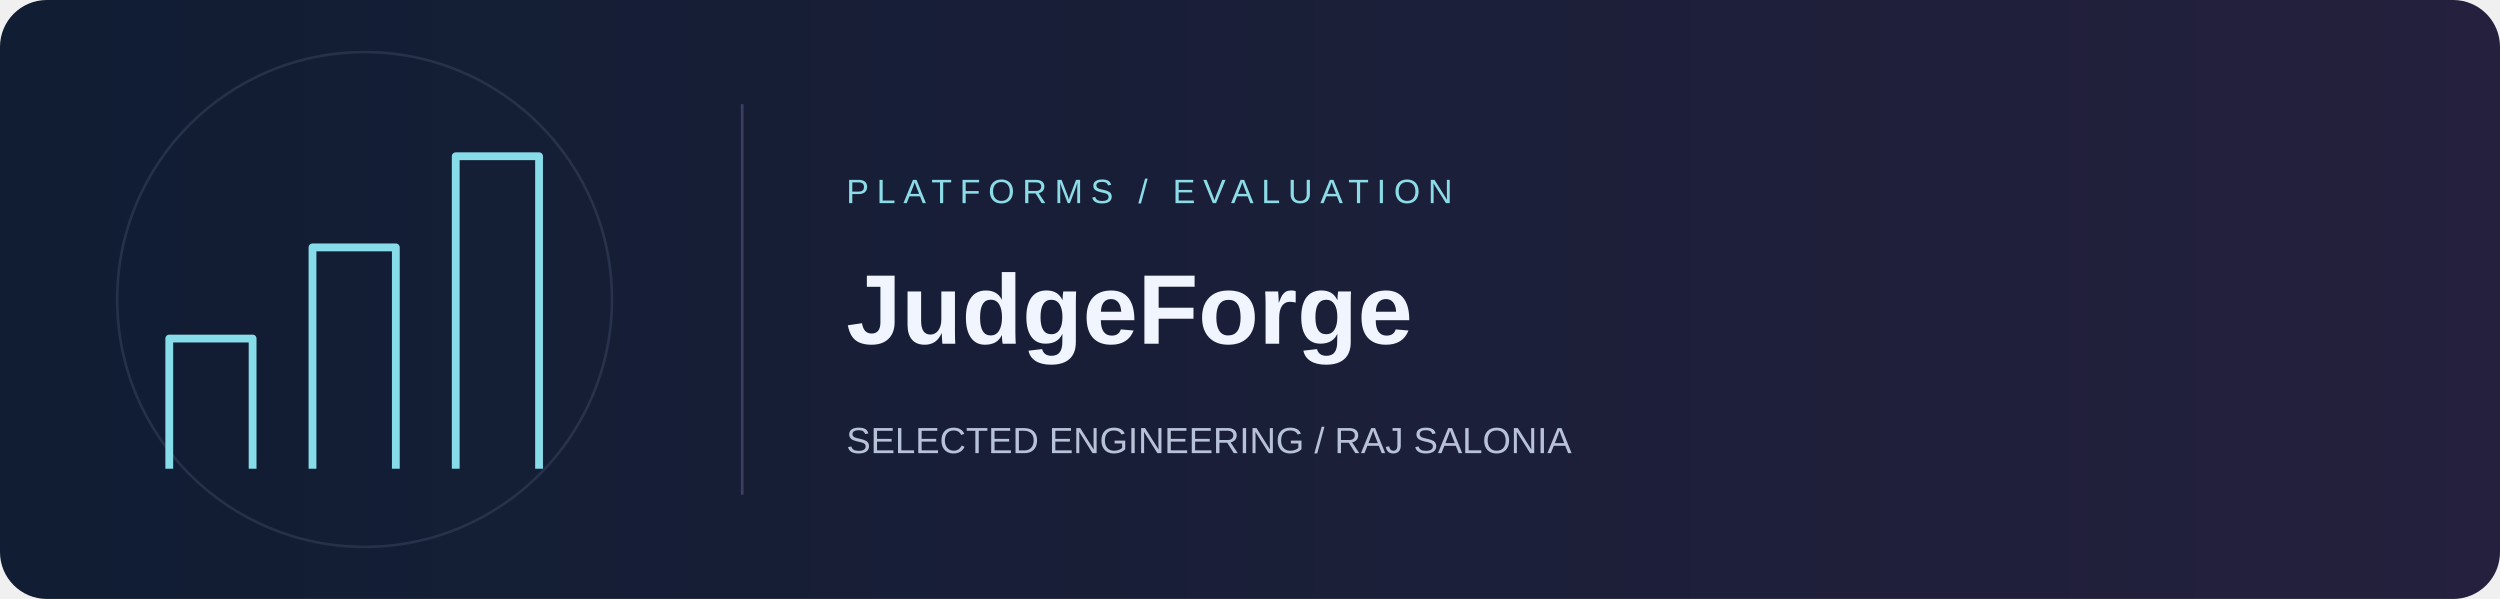
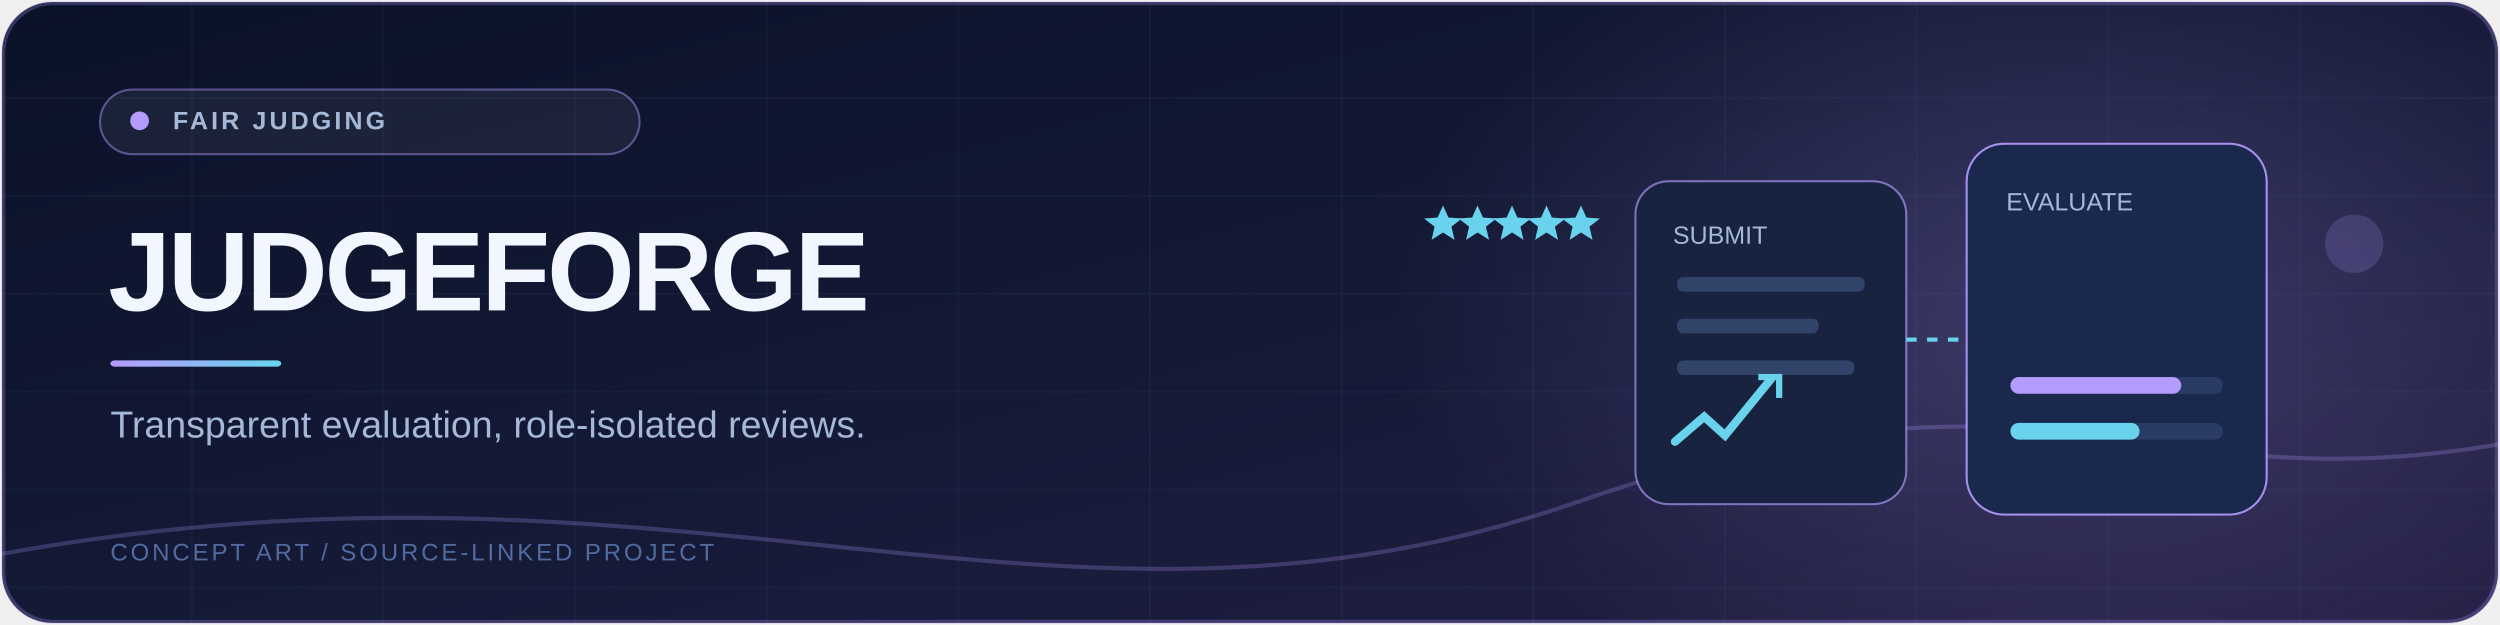
- <svg xmlns="http://www.w3.org/2000/svg" width="960" height="230" viewBox="0 0 960 230">
+ <svg xmlns="http://www.w3.org/2000/svg" width="1200" height="300" viewBox="0 0 1200 300" role="img" aria-label="JUDGEFORGE conceptual engineering illustration">
  <defs>
-     <linearGradient id="g">
-       <stop stop-color="#101d33" />
-       <stop offset="1" stop-color="#24203d" />
+     <linearGradient id="bg" x2="1" y2="1">
+       <stop stop-color="#0A1228" />
+       <stop offset=".56" stop-color="#151A37" />
+       <stop offset="1" stop-color="#252045" />
    </linearGradient>
+     <radialGradient id="halo">
+       <stop stop-color="#B49CFF" stop-opacity=".24" />
+       <stop offset="1" stop-color="#B49CFF" stop-opacity="0" />
+     </radialGradient>
+     <linearGradient id="line">
+       <stop stop-color="#B49CFF" />
+       <stop offset="1" stop-color="#69D3EE" />
+     </linearGradient>
+     <clipPath id="frame">
+       <rect x="1" y="1" width="1198" height="298" rx="24" />
+     </clipPath>
  </defs>
-   <rect width="960" height="230" rx="18" fill="url(#g)" />
-   <circle cx="140" cy="115" r="95" fill="none" stroke="#91a4c5" opacity=".15" />
-   <path d="M65 180V130h32v50 M120 180V95h32v85 M175 180V60h32v120" fill="none" stroke="#87dce9" stroke-width="3" stroke-linejoin="round" />
-   <path d="M285 40v150" stroke="#b2a4e5" opacity=".25" />
-   <g font-family="Arial,sans-serif">
-     <text x="325" y="78" fill="#8bdce7" font-size="13" letter-spacing="3">PLATFORMS / EVALUATION</text>
-     <text x="325" y="132" fill="#f1f5ff" font-size="38" font-weight="700">JudgeForge</text>
-     <text x="325" y="174" fill="#b7c1d8" font-size="14">SELECTED ENGINEERING / RAJ SALONIA</text>
+   <style>
+ .breathe{animation:breathe 4.5s ease-in-out infinite}.dash{animation:dash 19s linear infinite}.hover{animation:hover 5s ease-in-out infinite}.hover2{animation:hover 6s ease-in-out -2s infinite}
+ @keyframes breathe{0%,100%{opacity:.45}50%{opacity:1}}
+ @keyframes dash{to{stroke-dashoffset:-120}}
+ @keyframes hover{0%,100%{transform:translateY(0)}50%{transform:translateY(-7px)}}
+ @media (prefers-reduced-motion:reduce){.breathe,.dash,.hover,.hover2{animation:none}}
+ </style>
+   <g clip-path="url(#frame)">
+     <rect width="1200" height="300" fill="url(#bg)" />
+     <ellipse cx="991" cy="148" rx="320" ry="210" fill="url(#halo)" />
+     <path d="M0 0V300" stroke="#526B9E" stroke-opacity=".075" />
+     <path d="M92 0V300" stroke="#526B9E" stroke-opacity=".075" />
+     <path d="M184 0V300" stroke="#526B9E" stroke-opacity=".075" />
+     <path d="M276 0V300" stroke="#526B9E" stroke-opacity=".075" />
+     <path d="M368 0V300" stroke="#526B9E" stroke-opacity=".075" />
+     <path d="M460 0V300" stroke="#526B9E" stroke-opacity=".075" />
+     <path d="M552 0V300" stroke="#526B9E" stroke-opacity=".075" />
+     <path d="M644 0V300" stroke="#526B9E" stroke-opacity=".075" />
+     <path d="M736 0V300" stroke="#526B9E" stroke-opacity=".075" />
+     <path d="M828 0V300" stroke="#526B9E" stroke-opacity=".075" />
+     <path d="M920 0V300" stroke="#526B9E" stroke-opacity=".075" />
+     <path d="M1012 0V300" stroke="#526B9E" stroke-opacity=".075" />
+     <path d="M1104 0V300" stroke="#526B9E" stroke-opacity=".075" />
+     <path d="M1196 0V300" stroke="#526B9E" stroke-opacity=".075" />
+     <path d="M1288 0V300" stroke="#526B9E" stroke-opacity=".075" />
+     <path d="M1380 0V300" stroke="#526B9E" stroke-opacity=".075" />
+     <path d="M0 0H1200" stroke="#526B9E" stroke-opacity=".075" />
+     <path d="M0 47H1200" stroke="#526B9E" stroke-opacity=".075" />
+     <path d="M0 94H1200" stroke="#526B9E" stroke-opacity=".075" />
+     <path d="M0 141H1200" stroke="#526B9E" stroke-opacity=".075" />
+     <path d="M0 188H1200" stroke="#526B9E" stroke-opacity=".075" />
+     <path d="M0 235H1200" stroke="#526B9E" stroke-opacity=".075" />
+     <path d="M0 282H1200" stroke="#526B9E" stroke-opacity=".075" />
+     <path d="M0 266 C330 206 510 327 757 241 S1026 256 1240 205" fill="none" stroke="#B49CFF" stroke-opacity=".24" stroke-width="2" />
+     <rect x="48" y="43" width="259" height="31" rx="15.5" fill="#FFFFFF" fill-opacity=".06" stroke="#B49CFF" stroke-opacity=".45" />
+     <circle cx="67" cy="58" r="4.5" fill="#B49CFF" />
+     <text x="83" y="62" font-family="Arial,sans-serif" font-size="12" letter-spacing="1.5" font-weight="600" fill="#A4B9D8">FAIR JUDGING</text>
+     <text x="52" y="149" font-size="54" font-family="Arial,sans-serif" font-weight="750" letter-spacing="-1.4" fill="#F2F6FF">JUDGEFORGE</text>
+     <rect x="53" y="173" width="82" height="3" rx="2" fill="url(#line)" />
+     <text x="53" y="210" font-family="Arial,sans-serif" font-size="18" fill="#A4B9D8">Transparent evaluation, role-isolated reviews.</text>
+     <text x="53" y="269" font-family="Arial,sans-serif" font-size="11.5" letter-spacing="1.4" fill="#526B9E">CONCEPT ART  /  SOURCE-LINKED PROJECT</text>
+     <g class="hover">
+       <rect x="785" y="87" width="130" height="155" rx="16" fill="#17233F" stroke="#B49CFF" stroke-opacity=".65" />
+       <text x="803" y="117" font-size="12" font-family="Arial,sans-serif" fill="#A4B9D8">SUBMIT</text>
+       <rect x="805" y="133" rx="3" width="90" height="7" fill="#526B9E" opacity=".45" />
+       <rect x="805" y="153" rx="3" width="68" height="7" fill="#526B9E" opacity=".45" />
+       <rect x="805" y="173" rx="3" width="85" height="7" fill="#526B9E" opacity=".45" />
+       <path d="M804 212l14-12 10 9 22-27" stroke="#69D3EE" fill="none" stroke-width="4" stroke-linecap="round" />
+       <path d="M844 181h10v10" stroke="#69D3EE" stroke-width="3" fill="none" />
+     </g>
+     <g class="hover2">
+       <rect x="944" y="69" width="144" height="178" rx="18" fill="#1A284D" stroke="#B49CFF" stroke-opacity=".9" />
+       <text x="963" y="101" font-size="12" font-family="Arial,sans-serif" fill="#A4B9D8">EVALUATE</text>
+       <path d="M962 137l3.6 8 9 .7-7 5.4 2.1 8.8-7.7-4.9-7.6 4.9 2-8.8-7-5.4 9-.7z" fill="#69D3EE" transform="translate(0 0) scale(.72)" style="transform-box:fill-box;transform-origin:center" />
+       <path d="M985 137l3.6 8 9 .7-7 5.4 2.1 8.8-7.7-4.9-7.6 4.9 2-8.8-7-5.4 9-.7z" fill="#69D3EE" transform="translate(0 0) scale(.72)" style="transform-box:fill-box;transform-origin:center" />
+       <path d="M1008 137l3.6 8 9 .7-7 5.4 2.1 8.8-7.7-4.9-7.6 4.9 2-8.8-7-5.4 9-.7z" fill="#69D3EE" transform="translate(0 0) scale(.72)" style="transform-box:fill-box;transform-origin:center" />
+       <path d="M1031 137l3.6 8 9 .7-7 5.4 2.1 8.8-7.7-4.9-7.6 4.9 2-8.8-7-5.4 9-.7z" fill="#69D3EE" transform="translate(0 0) scale(.72)" style="transform-box:fill-box;transform-origin:center" />
+       <path d="M1054 137l3.6 8 9 .7-7 5.4 2.1 8.8-7.7-4.9-7.6 4.9 2-8.8-7-5.4 9-.7z" fill="#69D3EE" transform="translate(0 0) scale(.72)" style="transform-box:fill-box;transform-origin:center" />
+       <rect x="965" y="181" width="102" height="8" rx="4" fill="#526B9E" opacity=".3" />
+       <rect x="965" y="181" width="82" height="8" rx="4" fill="#B49CFF" />
+       <rect x="965" y="203" width="102" height="8" rx="4" fill="#526B9E" opacity=".3" />
+       <rect x="965" y="203" width="62" height="8" rx="4" fill="#69D3EE" />
+     </g>
+     <path d="M915 163h29" stroke="#69D3EE" stroke-width="2" stroke-dasharray="5 5" class="dash" />
+     <circle cx="1130" cy="117" r="14" fill="#B49CFF" opacity=".18" class="breathe" />
  </g>
+   <rect x="1.5" y="1.5" width="1197" height="297" rx="24" fill="none" stroke="#B49CFF" stroke-opacity=".25" stroke-width="2" />
</svg>
